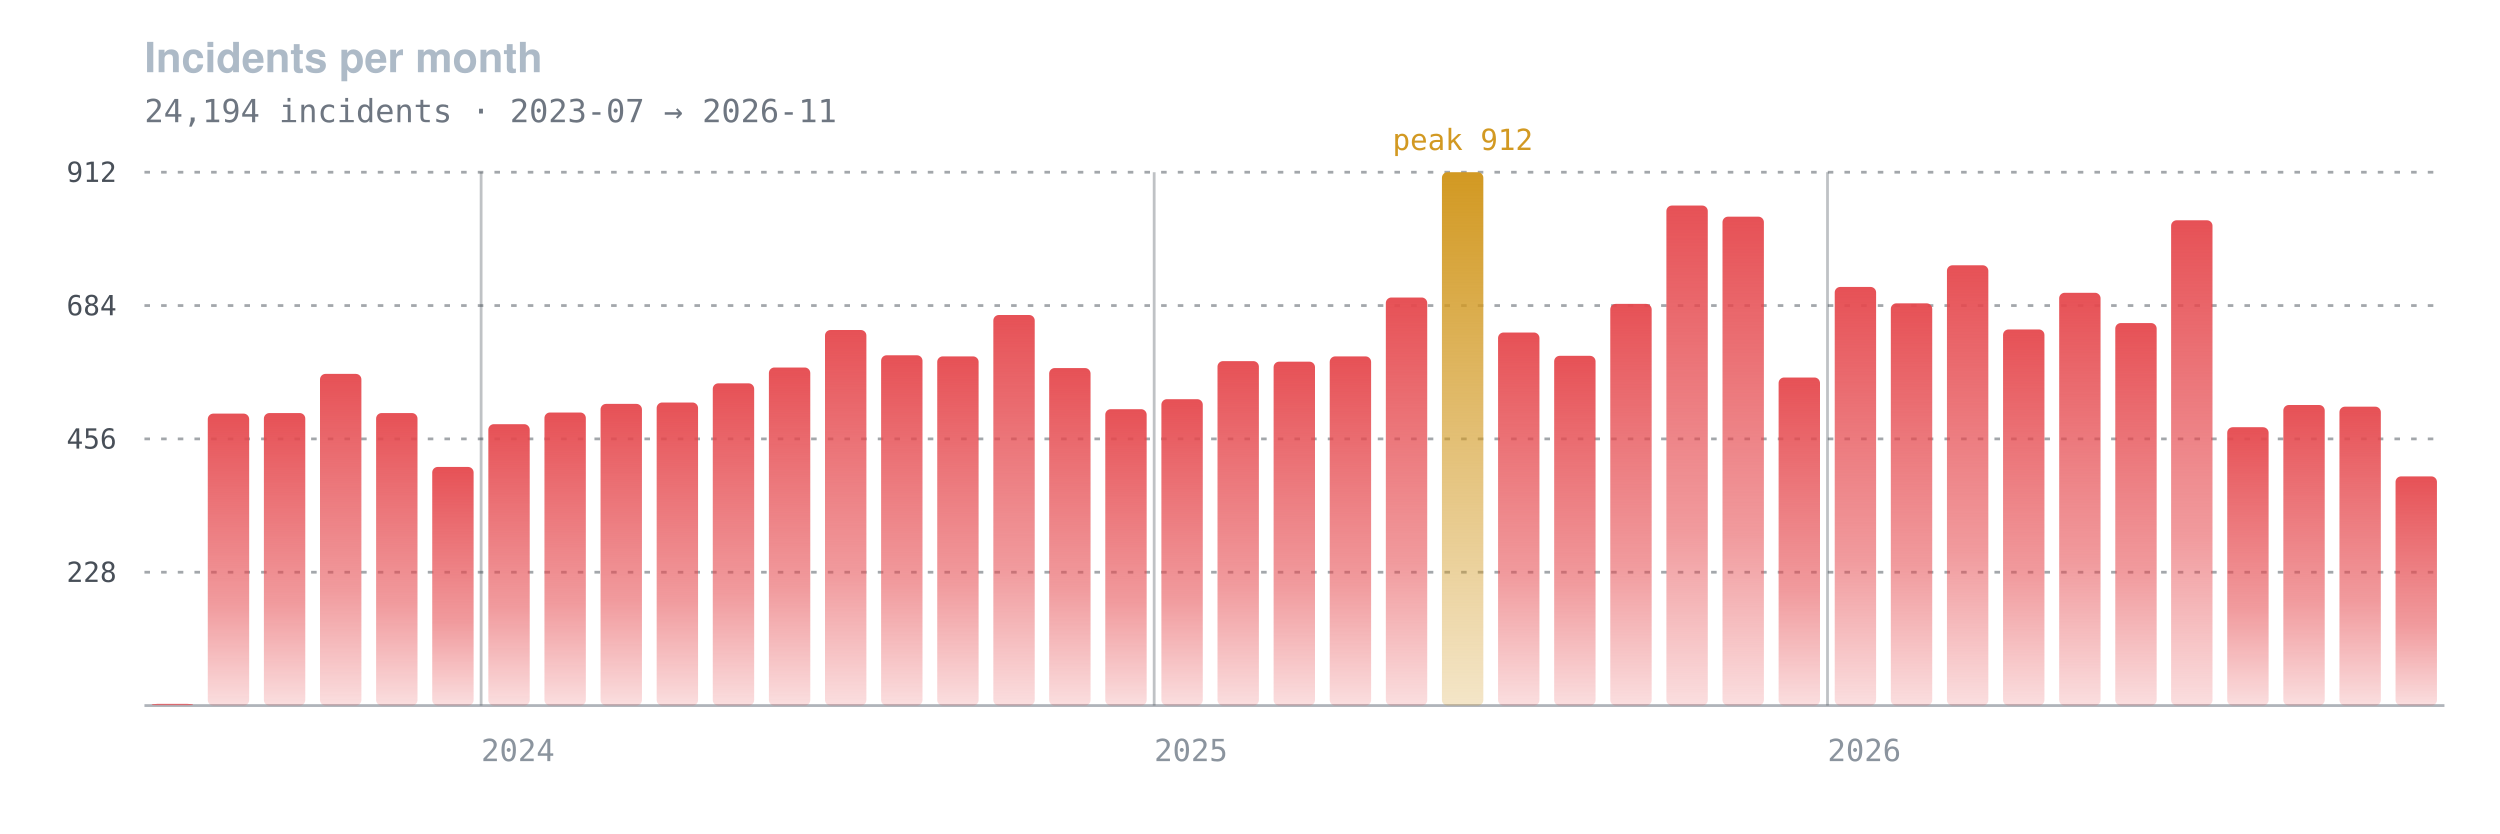
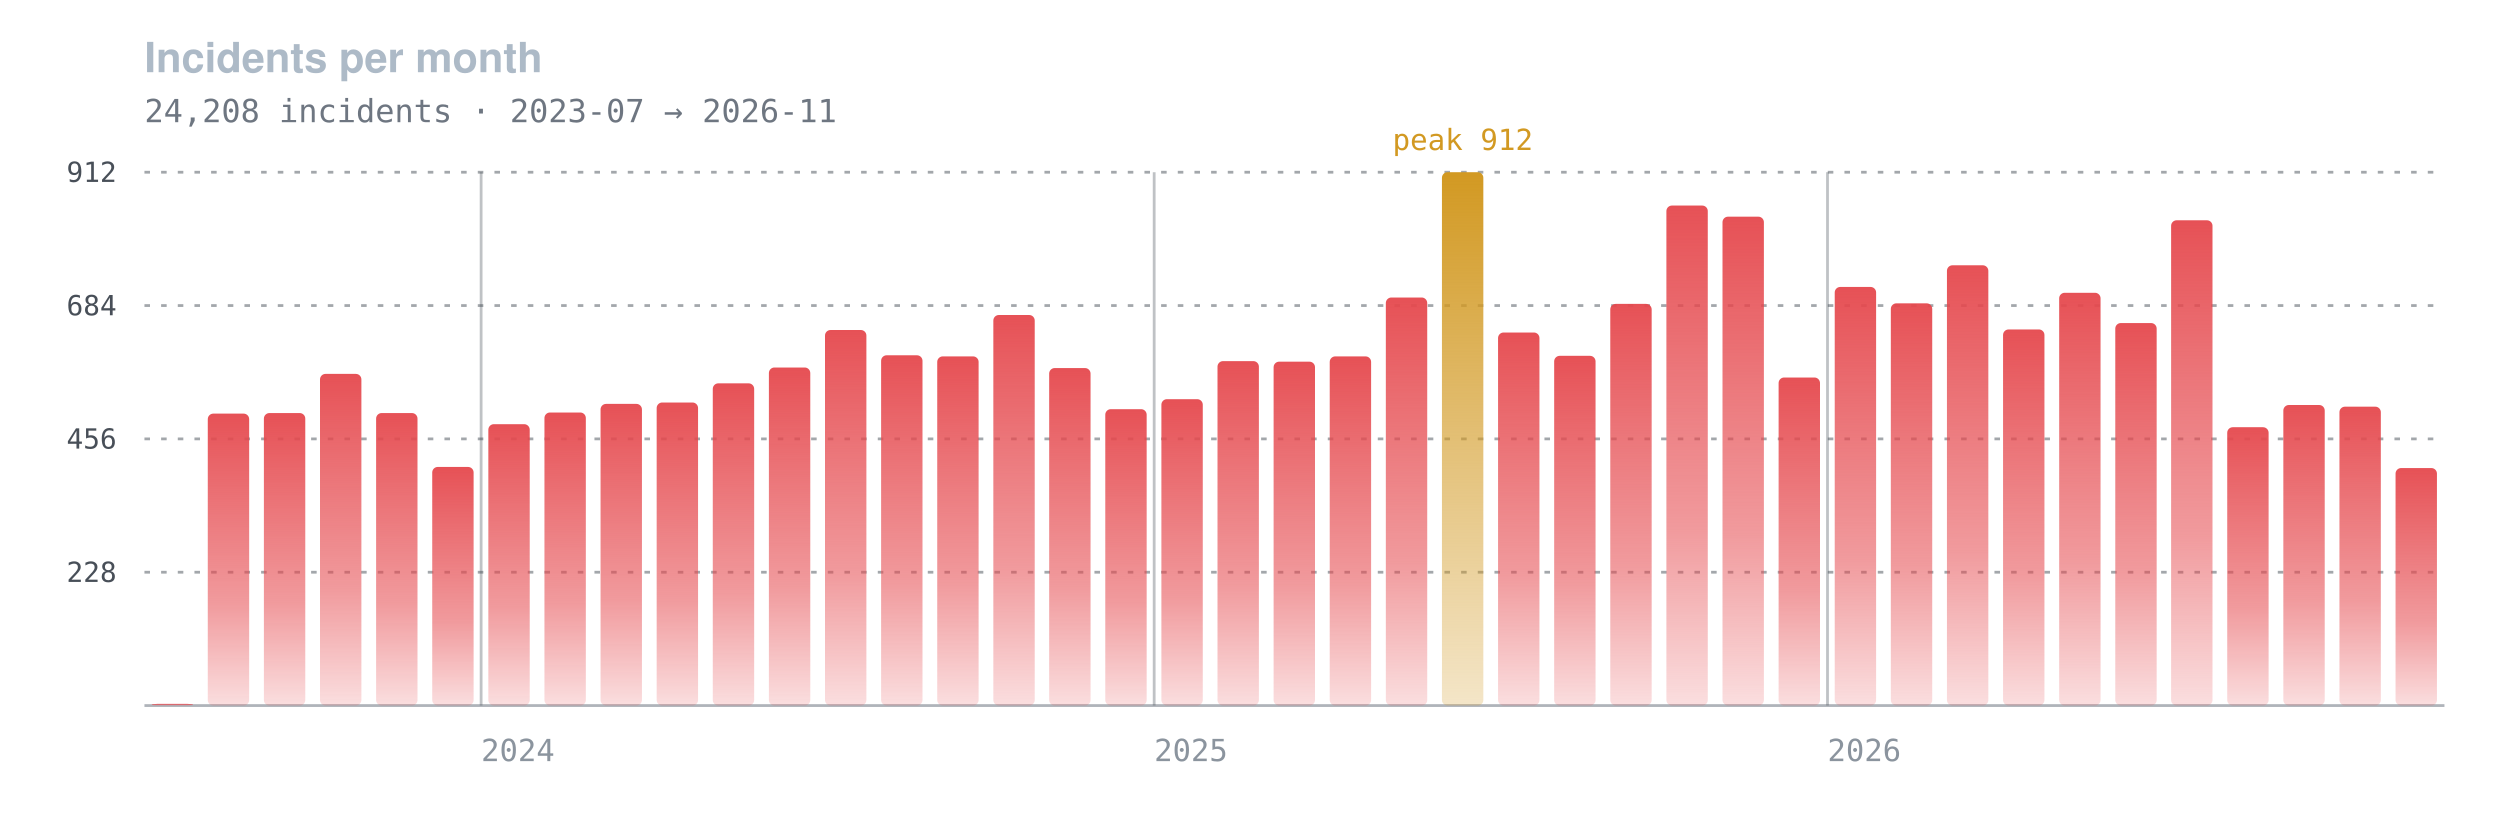
<svg xmlns="http://www.w3.org/2000/svg" viewBox="0 0 900 300" width="900" height="300" role="img">
  <defs>
    <linearGradient id="bg" x1="0" y1="0" x2="0" y2="1">
      <stop offset="0%" stop-color="#e5484d" stop-opacity="0.95" />
      <stop offset="65%" stop-color="#e5484d" stop-opacity="0.55" />
      <stop offset="100%" stop-color="#e5484d" stop-opacity="0.18" />
    </linearGradient>
    <linearGradient id="pk" x1="0" y1="0" x2="0" y2="1">
      <stop offset="0%" stop-color="#d29922" stop-opacity="1" />
      <stop offset="100%" stop-color="#d29922" stop-opacity="0.25" />
    </linearGradient>
  </defs>
  <text x="52" y="26" fill="#adbac7" font-size="15" font-family="-apple-system,BlinkMacSystemFont,Segoe UI,Helvetica,Arial,sans-serif" font-weight="600">Incidents per month</text>
-   <text x="52" y="44" fill="#6e7681" font-size="11.5" font-family="ui-monospace,SFMono-Regular,Menlo,Consolas,monospace">24,194 incidents · 2023-07 → 2026-11</text>
+   <text x="52" y="44" fill="#6e7681" font-size="11.5" font-family="ui-monospace,SFMono-Regular,Menlo,Consolas,monospace">24,208 incidents · 2023-07 → 2026-11</text>
  <line x1="52" y1="206.0" x2="880" y2="206.0" stroke="#484f58" stroke-width="1" stroke-dasharray="2 4" opacity="0.5" />
  <text x="42" y="209.5" fill="#484f58" font-size="10" font-family="ui-monospace,SFMono-Regular,Menlo,Consolas,monospace" text-anchor="end">228</text>
  <line x1="52" y1="158.0" x2="880" y2="158.0" stroke="#484f58" stroke-width="1" stroke-dasharray="2 4" opacity="0.5" />
  <text x="42" y="161.5" fill="#484f58" font-size="10" font-family="ui-monospace,SFMono-Regular,Menlo,Consolas,monospace" text-anchor="end">456</text>
  <line x1="52" y1="110.0" x2="880" y2="110.0" stroke="#484f58" stroke-width="1" stroke-dasharray="2 4" opacity="0.5" />
  <text x="42" y="113.5" fill="#484f58" font-size="10" font-family="ui-monospace,SFMono-Regular,Menlo,Consolas,monospace" text-anchor="end">684</text>
  <line x1="52" y1="62.0" x2="880" y2="62.0" stroke="#484f58" stroke-width="1" stroke-dasharray="2 4" opacity="0.5" />
  <text x="42" y="65.5" fill="#484f58" font-size="10" font-family="ui-monospace,SFMono-Regular,Menlo,Consolas,monospace" text-anchor="end">912</text>
  <line x1="52" y1="254" x2="880" y2="254" stroke="#6e7681" stroke-width="1" opacity="0.55" />
  <rect x="54.6" y="253.4" width="14.9" height="0.6" rx="2" fill="url(#bg)" />
  <rect x="74.8" y="148.9" width="14.9" height="105.1" rx="2" fill="url(#bg)" />
  <rect x="95.0" y="148.7" width="14.9" height="105.3" rx="2" fill="url(#bg)" />
  <rect x="115.2" y="134.6" width="14.9" height="119.4" rx="2" fill="url(#bg)" />
  <rect x="135.4" y="148.7" width="14.9" height="105.3" rx="2" fill="url(#bg)" />
  <rect x="155.6" y="168.1" width="14.9" height="85.9" rx="2" fill="url(#bg)" />
  <rect x="175.8" y="152.7" width="14.9" height="101.3" rx="2" fill="url(#bg)" />
  <line x1="173.2" y1="62" x2="173.2" y2="254" stroke="#484f58" stroke-width="1" opacity="0.35" />
  <text x="173.2" y="274" fill="#8b949e" font-size="11" font-family="ui-monospace,SFMono-Regular,Menlo,Consolas,monospace">2024</text>
  <rect x="196.0" y="148.5" width="14.9" height="105.5" rx="2" fill="url(#bg)" />
  <rect x="216.2" y="145.4" width="14.9" height="108.6" rx="2" fill="url(#bg)" />
  <rect x="236.4" y="144.9" width="14.9" height="109.1" rx="2" fill="url(#bg)" />
  <rect x="256.6" y="138.0" width="14.9" height="116.0" rx="2" fill="url(#bg)" />
  <rect x="276.8" y="132.3" width="14.9" height="121.7" rx="2" fill="url(#bg)" />
  <rect x="297.0" y="118.8" width="14.9" height="135.2" rx="2" fill="url(#bg)" />
  <rect x="317.2" y="127.9" width="14.9" height="126.1" rx="2" fill="url(#bg)" />
  <rect x="337.4" y="128.3" width="14.9" height="125.7" rx="2" fill="url(#bg)" />
  <rect x="357.6" y="113.4" width="14.9" height="140.6" rx="2" fill="url(#bg)" />
  <rect x="377.7" y="132.5" width="14.9" height="121.5" rx="2" fill="url(#bg)" />
  <rect x="397.9" y="147.3" width="14.9" height="106.7" rx="2" fill="url(#bg)" />
  <rect x="418.1" y="143.7" width="14.9" height="110.3" rx="2" fill="url(#bg)" />
  <line x1="415.5" y1="62" x2="415.5" y2="254" stroke="#484f58" stroke-width="1" opacity="0.35" />
  <text x="415.5" y="274" fill="#8b949e" font-size="11" font-family="ui-monospace,SFMono-Regular,Menlo,Consolas,monospace">2025</text>
  <rect x="438.3" y="130.0" width="14.9" height="124.0" rx="2" fill="url(#bg)" />
  <rect x="458.5" y="130.2" width="14.9" height="123.8" rx="2" fill="url(#bg)" />
  <rect x="478.7" y="128.3" width="14.9" height="125.7" rx="2" fill="url(#bg)" />
  <rect x="498.9" y="107.1" width="14.9" height="146.9" rx="2" fill="url(#bg)" />
  <rect x="519.1" y="62.0" width="14.9" height="192.0" rx="2" fill="url(#pk)" />
  <rect x="539.3" y="119.7" width="14.9" height="134.3" rx="2" fill="url(#bg)" />
  <rect x="559.5" y="128.1" width="14.9" height="125.9" rx="2" fill="url(#bg)" />
  <rect x="579.7" y="109.4" width="14.9" height="144.6" rx="2" fill="url(#bg)" />
  <rect x="599.9" y="74.0" width="14.9" height="180.0" rx="2" fill="url(#bg)" />
  <rect x="620.1" y="78.0" width="14.9" height="176.0" rx="2" fill="url(#bg)" />
  <rect x="640.3" y="135.9" width="14.9" height="118.1" rx="2" fill="url(#bg)" />
  <rect x="660.5" y="103.3" width="14.9" height="150.7" rx="2" fill="url(#bg)" />
  <line x1="657.9" y1="62" x2="657.9" y2="254" stroke="#484f58" stroke-width="1" opacity="0.35" />
  <text x="657.9" y="274" fill="#8b949e" font-size="11" font-family="ui-monospace,SFMono-Regular,Menlo,Consolas,monospace">2026</text>
  <rect x="680.7" y="109.2" width="14.9" height="144.8" rx="2" fill="url(#bg)" />
  <rect x="700.9" y="95.5" width="14.9" height="158.5" rx="2" fill="url(#bg)" />
  <rect x="721.1" y="118.6" width="14.9" height="135.4" rx="2" fill="url(#bg)" />
  <rect x="741.3" y="105.4" width="14.9" height="148.6" rx="2" fill="url(#bg)" />
  <rect x="761.5" y="116.3" width="14.9" height="137.7" rx="2" fill="url(#bg)" />
  <rect x="781.6" y="79.3" width="14.9" height="174.7" rx="2" fill="url(#bg)" />
  <rect x="801.8" y="153.8" width="14.9" height="100.2" rx="2" fill="url(#bg)" />
  <rect x="822.0" y="145.8" width="14.9" height="108.2" rx="2" fill="url(#bg)" />
  <rect x="842.2" y="146.4" width="14.9" height="107.6" rx="2" fill="url(#bg)" />
-   <rect x="862.4" y="171.5" width="14.9" height="82.5" rx="2" fill="url(#bg)" />
+   <rect x="862.4" y="168.5" width="14.9" height="85.5" rx="2" fill="url(#bg)" />
  <text x="526.6" y="54.0" fill="#d29922" font-size="10.5" font-family="ui-monospace,SFMono-Regular,Menlo,Consolas,monospace" text-anchor="middle">peak 912</text>
</svg>
